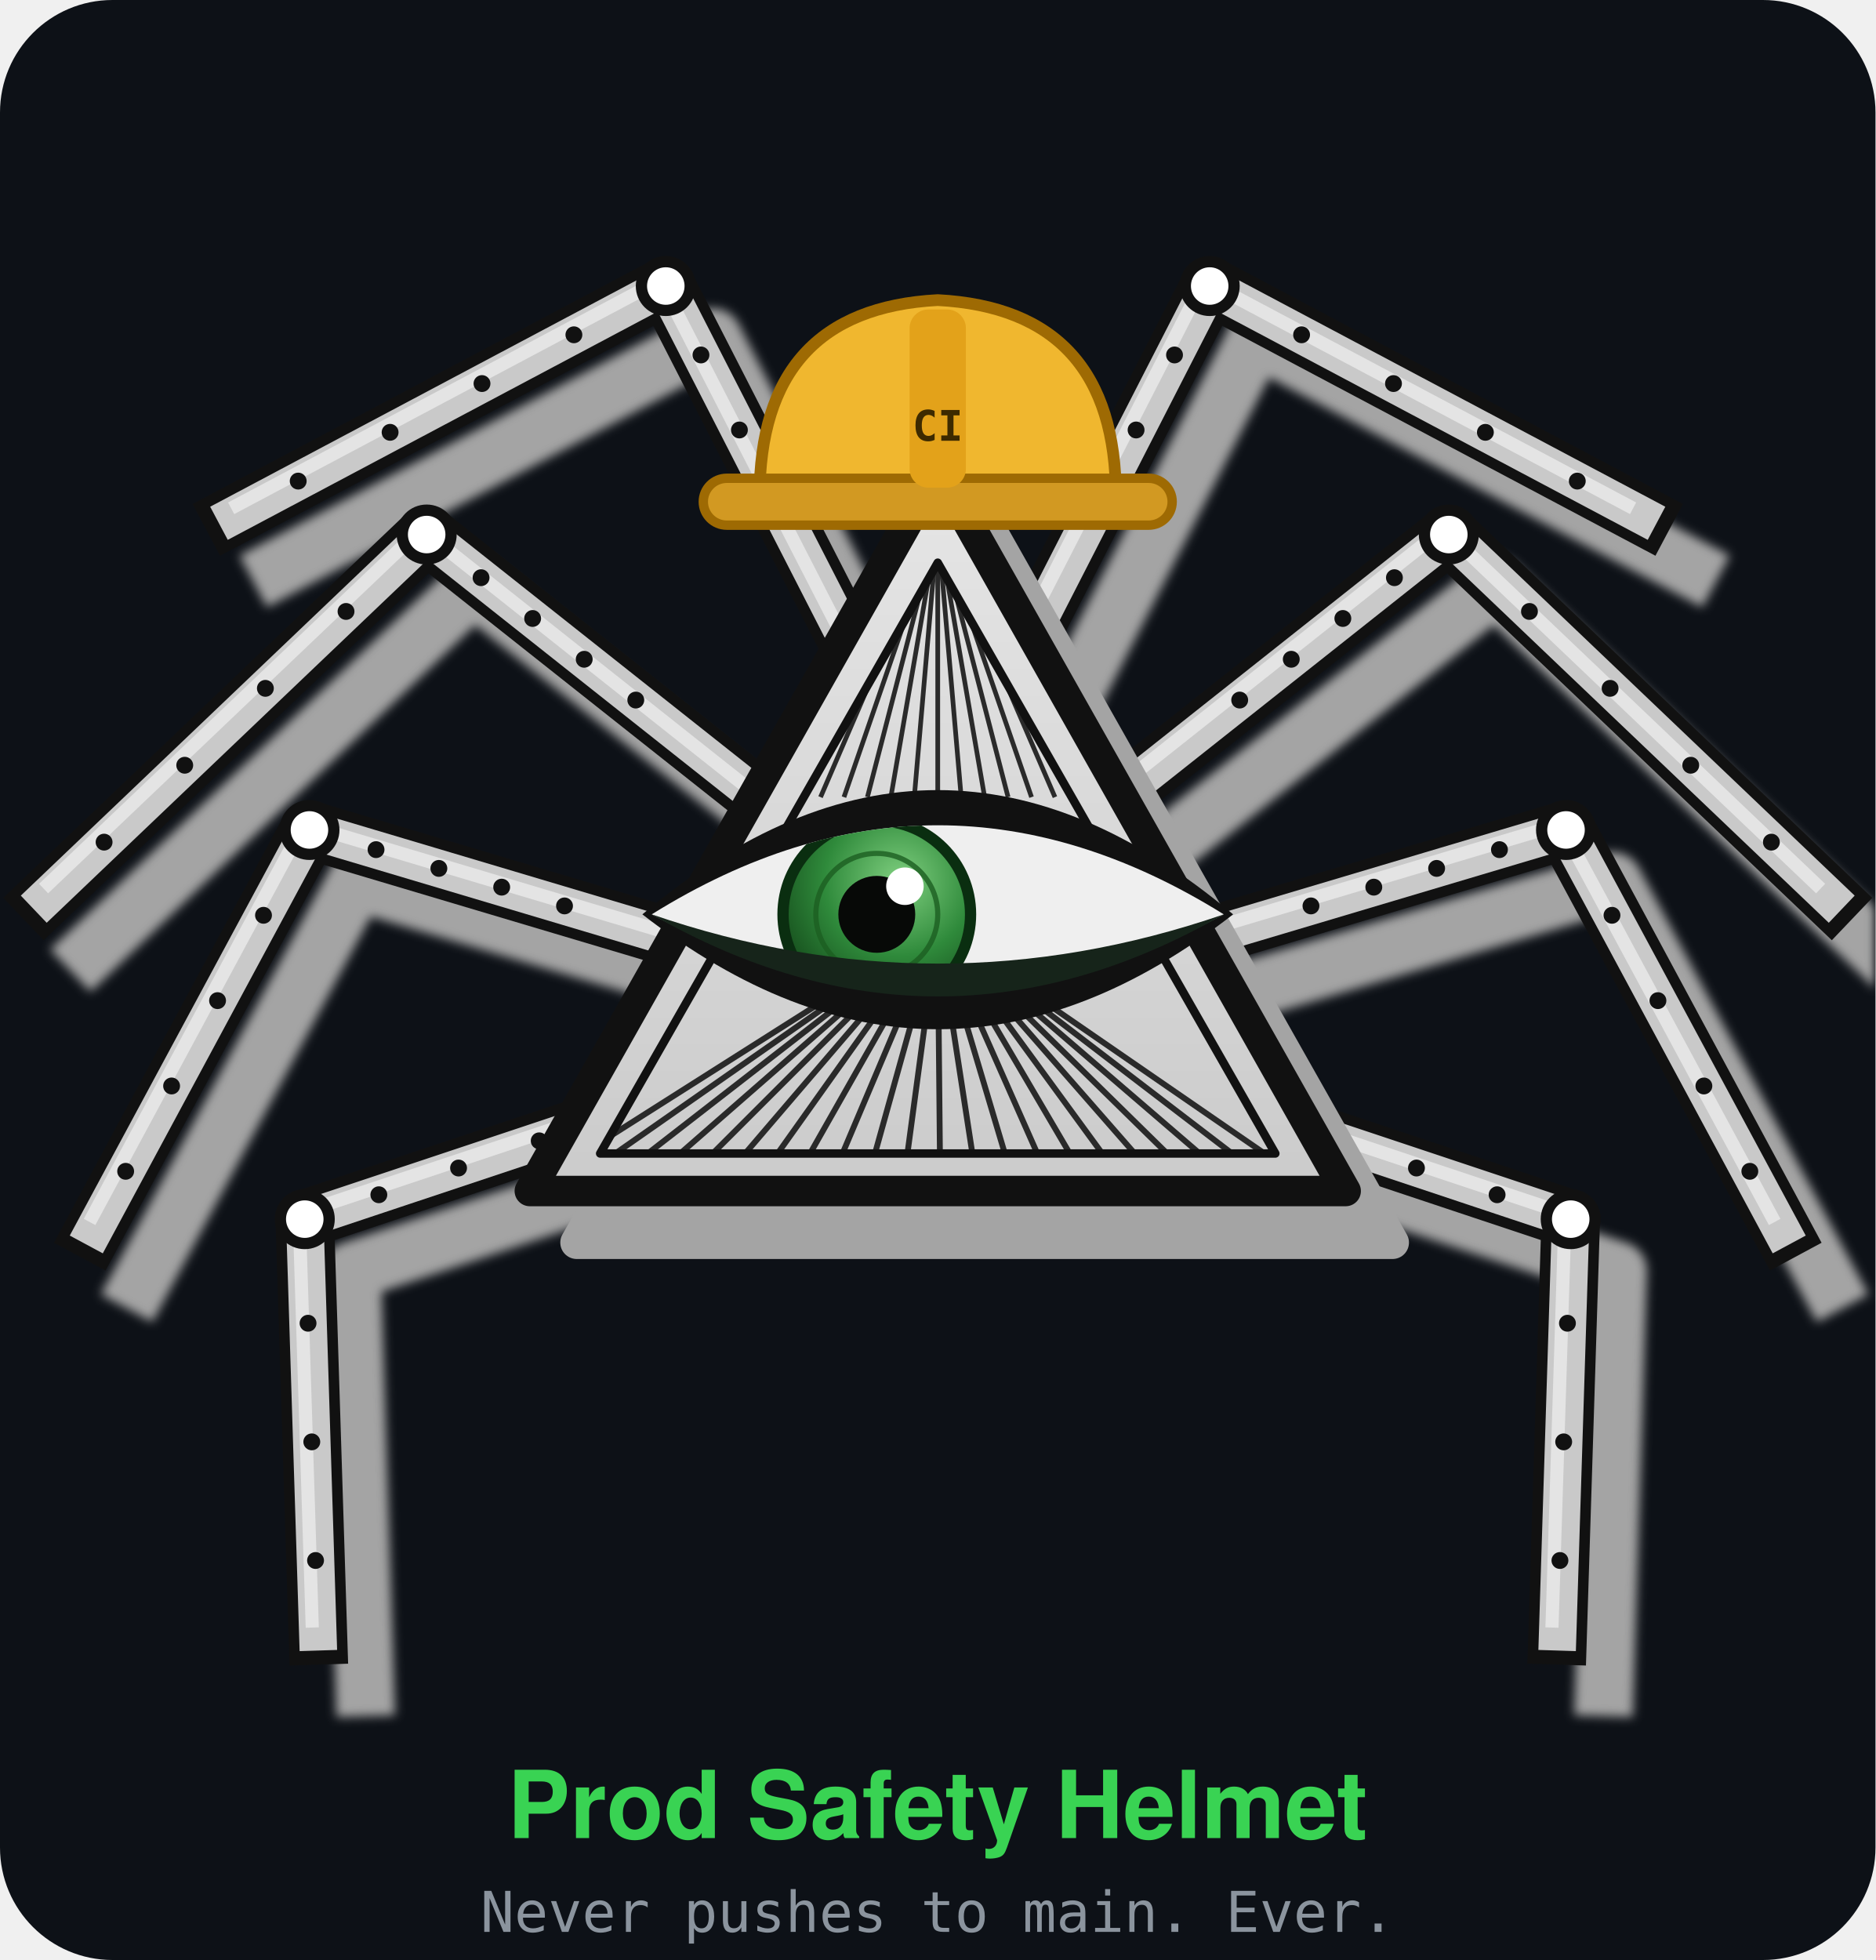
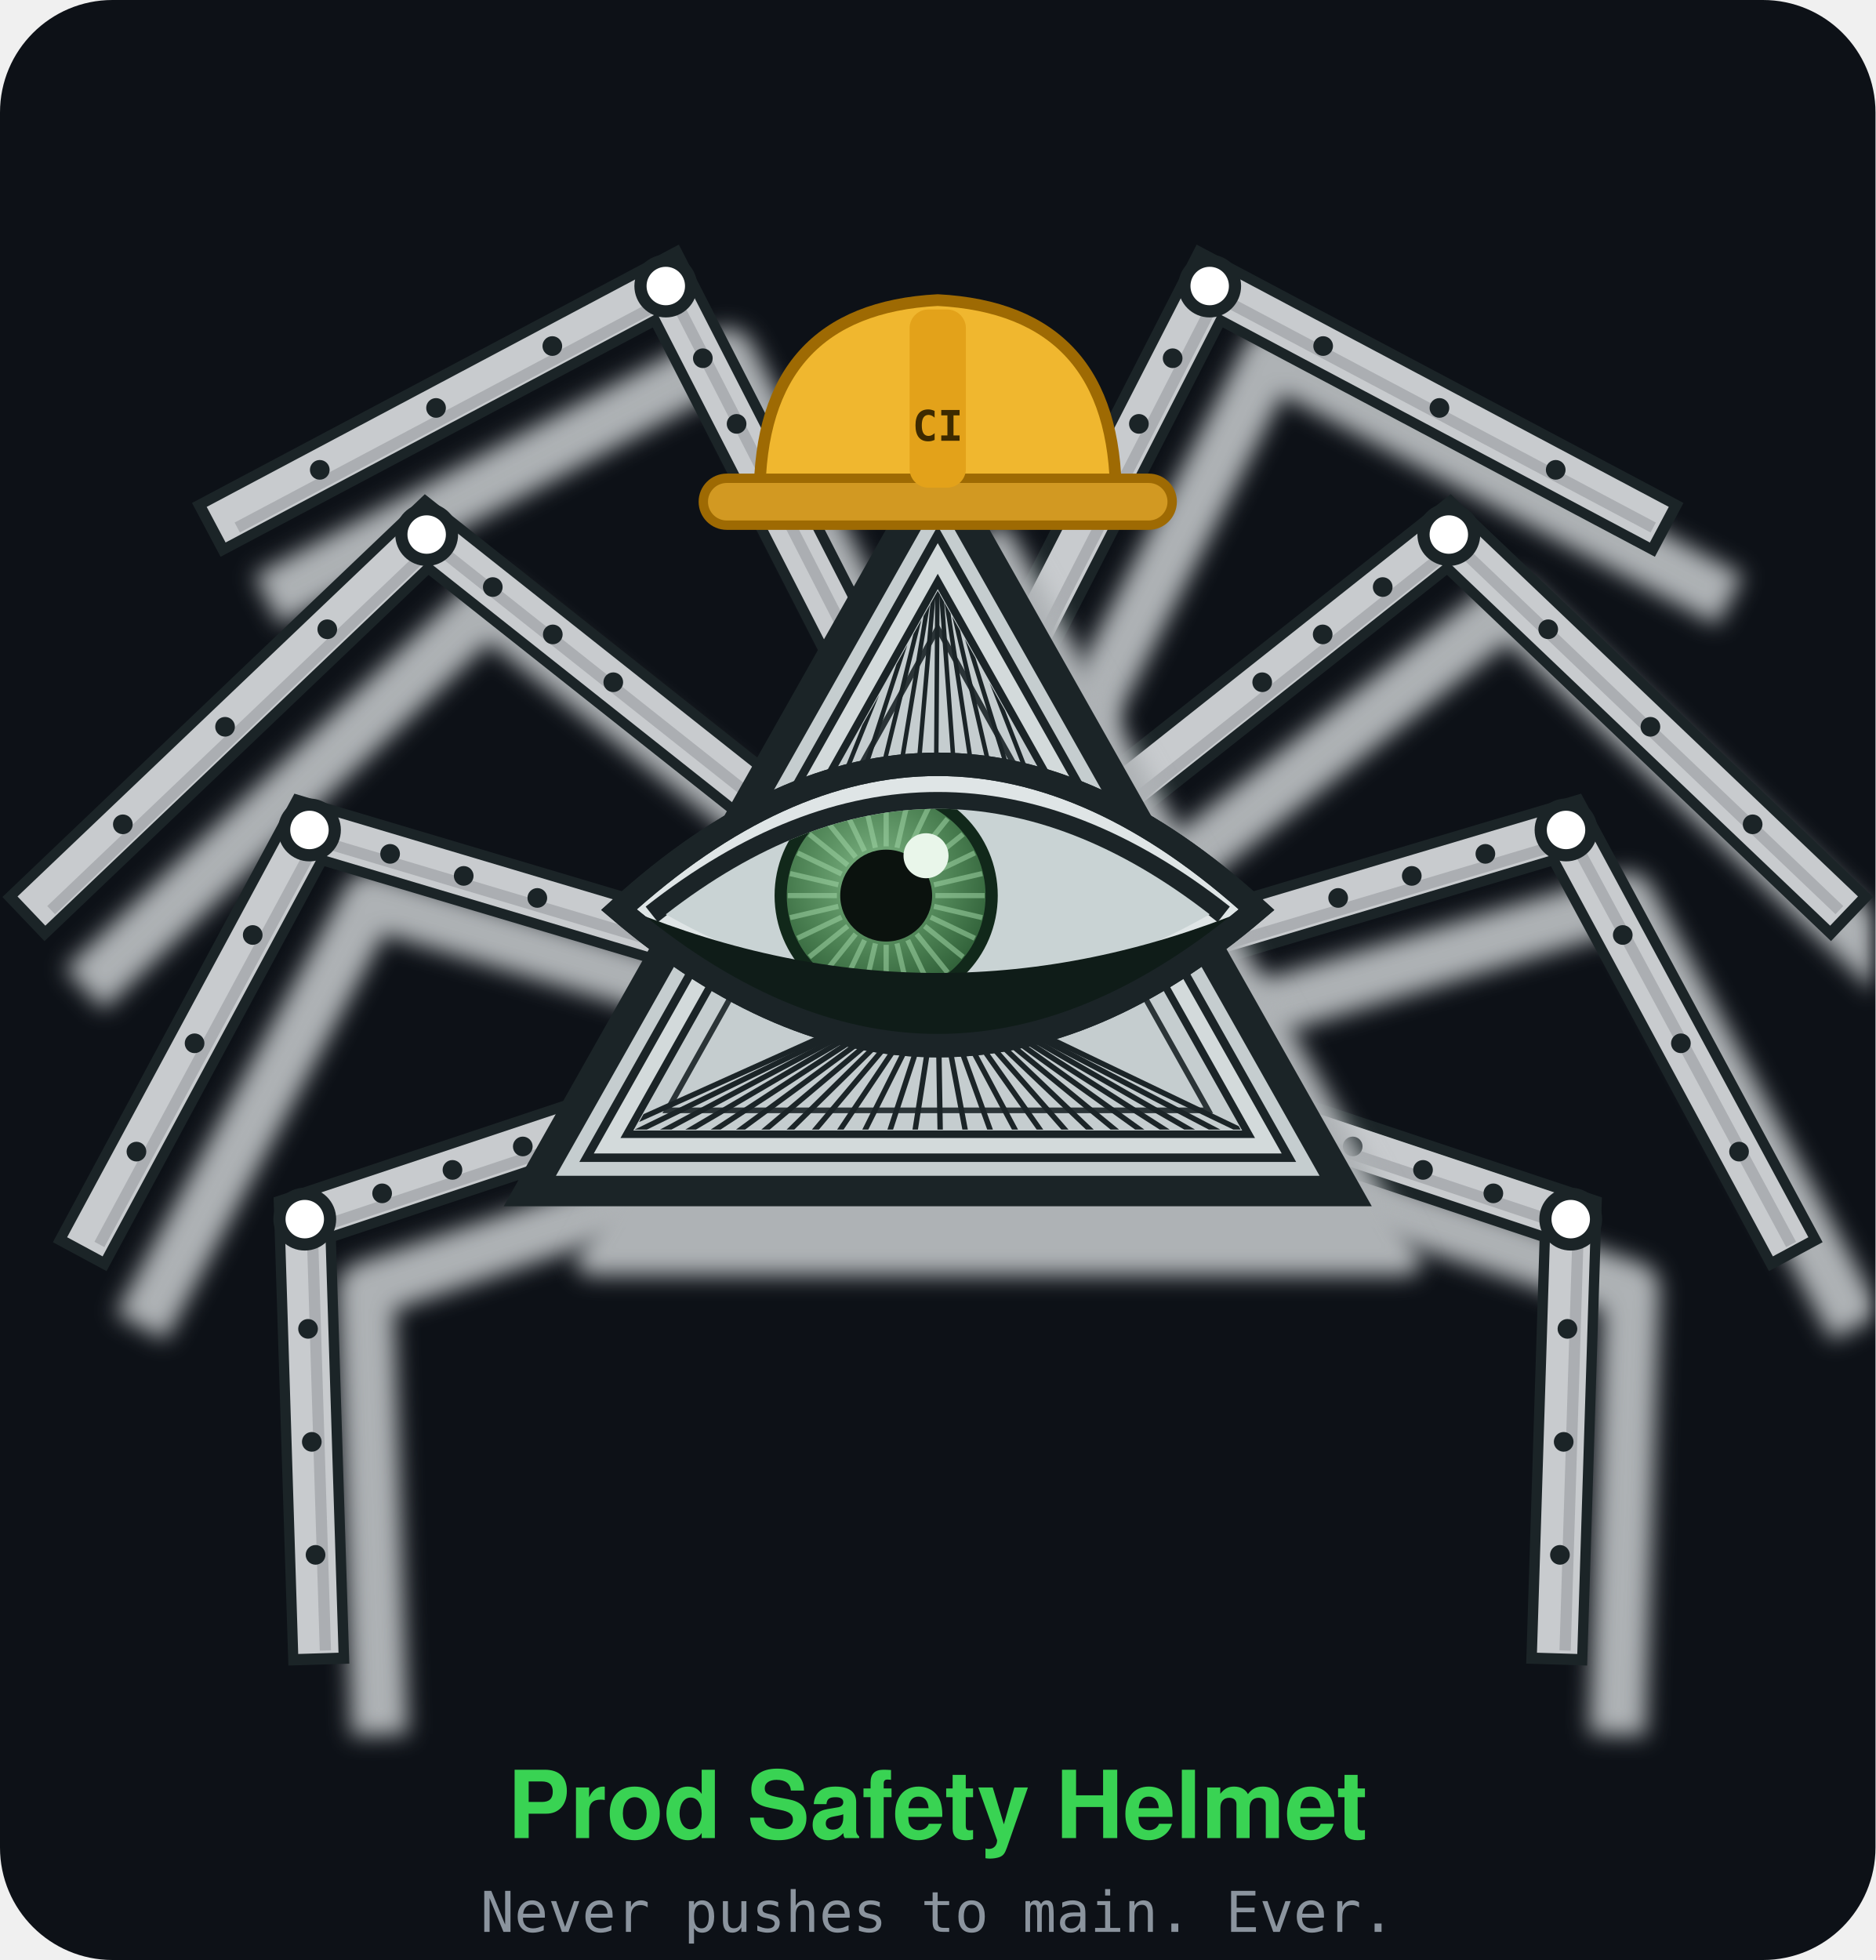
<svg xmlns="http://www.w3.org/2000/svg" viewBox="0 -50 400 418" width="400" height="418" role="img" aria-label="PRovidence wearing Prod Safety Helmet">
  <defs>
-     <linearGradient id="hardhat-shell" x1="0" y1="0" x2="0" y2="1">
-       <stop offset="0" stop-color="#e6e6e6" />
-       <stop offset="1" stop-color="#cbcbcb" />
-     </linearGradient>
-     <filter id="hardhat-soft" x="-10%" y="-10%" width="120%" height="120%">
-       <feGaussianBlur stdDeviation="1.1" />
+     <filter id="hardhat-soft" x="-10%" y="-10%" width="125%" height="125%">
+       <feGaussianBlur stdDeviation="2.4" />
    </filter>
-     <radialGradient id="hardhat-iris" cx=".62" cy=".32" r=".8">
-       <stop offset="0" stop-color="#7fcf7f" />
-       <stop offset=".5" stop-color="#2f8a3b" />
-       <stop offset="1" stop-color="#0f3d14" />
+     <radialGradient id="hardhat-iris" cx=".45" cy=".4" r=".7">
+       <stop offset="0" stop-color="#7fb685" />
+       <stop offset=".55" stop-color="#4b8052" />
+       <stop offset="1" stop-color="#22502b" />
    </radialGradient>
  </defs>
  <style>@keyframes hardhat-leg{from{transform:rotate(-3deg)}to{transform:rotate(3deg)}}@keyframes hardhat-bob{from{transform:translateY(0)}to{transform:translateY(-6px)}}.hardhat-all{animation:hardhat-bob 1.6s ease-in-out infinite alternate}</style>
  <rect x="0" y="-50" width="400" height="418" rx="24" fill="#0d1117" />
  <g class="hardhat-all">
-     <g transform="translate(10 11)" filter="url(#hardhat-soft)">
-       <polyline style="transform-origin:215.0px 95px;animation:hardhat-leg 1s ease-in-out 0.00s infinite alternate" points="215.0,95.0 258.0,11.0 356.0,63.0" fill="none" stroke="#a4a4a4" stroke-width="12.5" stroke-linejoin="round" />
-       <polyline style="transform-origin:232.0px 125px;animation:hardhat-leg 1s ease-in-out 0.17s infinite alternate" points="232.0,125.0 309.0,64.0 395.0,146.0" fill="none" stroke="#a4a4a4" stroke-width="12.5" stroke-linejoin="round" />
-       <polyline style="transform-origin:240.0px 155px;animation:hardhat-leg 1s ease-in-out 0.34s infinite alternate" points="240.0,155.0 334.0,127.0 383.0,218.0" fill="none" stroke="#a4a4a4" stroke-width="12.5" stroke-linejoin="round" />
-       <polyline style="transform-origin:245.0px 180px;animation:hardhat-leg 1s ease-in-out 0.51s infinite alternate" points="245.0,180.0 335.0,210.0 332.0,305.0" fill="none" stroke="#a4a4a4" stroke-width="12.5" stroke-linejoin="round" />
-       <polyline style="transform-origin:185.0px 95px;animation:hardhat-leg 1s ease-in-out 0.09s infinite alternate" points="185.0,95.0 142.0,11.0 44.0,63.0" fill="none" stroke="#a4a4a4" stroke-width="12.5" stroke-linejoin="round" />
-       <polyline style="transform-origin:168.0px 125px;animation:hardhat-leg 1s ease-in-out 0.26s infinite alternate" points="168.0,125.0 91.0,64.0 5.0,146.0" fill="none" stroke="#a4a4a4" stroke-width="12.5" stroke-linejoin="round" />
-       <polyline style="transform-origin:160.0px 155px;animation:hardhat-leg 1s ease-in-out 0.43s infinite alternate" points="160.0,155.0 66.0,127.0 17.0,218.0" fill="none" stroke="#a4a4a4" stroke-width="12.5" stroke-linejoin="round" />
-       <polyline style="transform-origin:155.0px 180px;animation:hardhat-leg 1s ease-in-out 0.60s infinite alternate" points="155.0,180.0 65.0,210.0 68.0,305.0" fill="none" stroke="#a4a4a4" stroke-width="12.5" stroke-linejoin="round" />
+     <g transform="translate(13 15)" filter="url(#hardhat-soft)">
+       <polyline style="transform-origin:215.0px 95px;animation:hardhat-leg 1s ease-in-out 0.00s infinite alternate" points="215.0,95.0 258.0,11.0 356.0,63.0" fill="none" stroke="#aeb2b5" stroke-width="12" stroke-linejoin="round" />
+       <polyline style="transform-origin:232.0px 125px;animation:hardhat-leg 1s ease-in-out 0.17s infinite alternate" points="232.0,125.0 309.0,64.0 395.0,146.0" fill="none" stroke="#aeb2b5" stroke-width="12" stroke-linejoin="round" />
+       <polyline style="transform-origin:240.0px 155px;animation:hardhat-leg 1s ease-in-out 0.34s infinite alternate" points="240.0,155.0 334.0,127.0 383.0,218.0" fill="none" stroke="#aeb2b5" stroke-width="12" stroke-linejoin="round" />
+       <polyline style="transform-origin:245.0px 180px;animation:hardhat-leg 1s ease-in-out 0.51s infinite alternate" points="245.0,180.0 335.0,210.0 332.0,305.0" fill="none" stroke="#aeb2b5" stroke-width="12" stroke-linejoin="round" />
+       <polyline style="transform-origin:185.0px 95px;animation:hardhat-leg 1s ease-in-out 0.09s infinite alternate" points="185.0,95.0 142.0,11.0 44.0,63.0" fill="none" stroke="#aeb2b5" stroke-width="12" stroke-linejoin="round" />
+       <polyline style="transform-origin:168.0px 125px;animation:hardhat-leg 1s ease-in-out 0.26s infinite alternate" points="168.0,125.0 91.0,64.0 5.0,146.0" fill="none" stroke="#aeb2b5" stroke-width="12" stroke-linejoin="round" />
+       <polyline style="transform-origin:160.0px 155px;animation:hardhat-leg 1s ease-in-out 0.43s infinite alternate" points="160.0,155.0 66.0,127.0 17.0,218.0" fill="none" stroke="#aeb2b5" stroke-width="12" stroke-linejoin="round" />
+       <polyline style="transform-origin:155.0px 180px;animation:hardhat-leg 1s ease-in-out 0.60s infinite alternate" points="155.0,180.0 65.0,210.0 68.0,305.0" fill="none" stroke="#aeb2b5" stroke-width="12" stroke-linejoin="round" />
    </g>
    <g class="leg" style="transform-origin:215.0px 95px;animation:hardhat-leg 1s ease-in-out 0.00s infinite alternate">
-       <polyline points="215.0,95.0 258.0,11.0 356.0,63.0" fill="none" stroke="#111111" stroke-width="12.5" stroke-linejoin="round" />
-       <polyline points="215.0,95.0 258.0,11.0 353.3,61.6" fill="none" stroke="#c9c9c9" stroke-width="8" stroke-linejoin="round" />
-       <polyline points="216.7,91.6 258.0,11.0 349.5,59.6" fill="none" stroke="#e4e4e4" stroke-width="2.8" stroke-linejoin="round" transform="translate(-1.2,-1.2)" />
-       <circle cx="234.1" cy="57.6" r="1.8" fill="#111111" />
-       <circle cx="242.3" cy="41.7" r="1.8" fill="#111111" />
-       <circle cx="250.5" cy="25.7" r="1.8" fill="#111111" />
-       <circle cx="277.6" cy="21.4" r="1.8" fill="#111111" />
-       <circle cx="297.2" cy="31.8" r="1.8" fill="#111111" />
-       <circle cx="316.8" cy="42.2" r="1.8" fill="#111111" />
-       <circle cx="336.4" cy="52.6" r="1.8" fill="#111111" />
-       <circle cx="258" cy="11" r="5.2" fill="#ffffff" stroke="#111111" stroke-width="2.4" />
+       <polyline points="215.0,95.0 258.0,11.0 356.0,63.0" fill="none" stroke="#1b2427" stroke-width="13" stroke-linejoin="miter" stroke-miterlimit="3" />
+       <polyline points="215.0,95.0 258.0,11.0 353.9,61.9" fill="none" stroke="#c8cbce" stroke-width="8.6" stroke-linejoin="miter" stroke-miterlimit="3" />
+       <polyline points="216.3,92.5 258.0,11.0 351.0,60.3" fill="none" stroke="#a6a9ad" stroke-width="2.4" stroke-linejoin="round" transform="translate(1.6 2.2)" opacity=".85" />
+       <circle cx="235.8" cy="54.4" r="2.1" fill="#1b2427" />
+       <circle cx="242.9" cy="40.4" r="2.1" fill="#1b2427" />
+       <circle cx="250.1" cy="26.4" r="2.1" fill="#1b2427" />
+       <circle cx="282.2" cy="23.8" r="2.1" fill="#1b2427" />
+       <circle cx="307.0" cy="37.0" r="2.1" fill="#1b2427" />
+       <circle cx="331.8" cy="50.2" r="2.1" fill="#1b2427" />
+       <circle cx="258" cy="11" r="5.4" fill="#ffffff" stroke="#1b2427" stroke-width="2.6" />
    </g>
    <g class="leg" style="transform-origin:232.0px 125px;animation:hardhat-leg 1s ease-in-out 0.17s infinite alternate">
-       <polyline points="232.0,125.0 309.0,64.0 395.0,146.0" fill="none" stroke="#111111" stroke-width="12.5" stroke-linejoin="round" />
-       <polyline points="232.0,125.0 309.0,64.0 392.8,143.9" fill="none" stroke="#c9c9c9" stroke-width="8" stroke-linejoin="round" />
-       <polyline points="235.1,122.6 309.0,64.0 389.5,140.7" fill="none" stroke="#e4e4e4" stroke-width="2.8" stroke-linejoin="round" transform="translate(-1.2,-1.2)" />
-       <circle cx="264.4" cy="99.3" r="1.8" fill="#111111" />
-       <circle cx="275.4" cy="90.6" r="1.8" fill="#111111" />
-       <circle cx="286.4" cy="81.9" r="1.8" fill="#111111" />
-       <circle cx="297.4" cy="73.2" r="1.8" fill="#111111" />
-       <circle cx="326.2" cy="80.4" r="1.8" fill="#111111" />
-       <circle cx="343.4" cy="96.8" r="1.8" fill="#111111" />
-       <circle cx="360.6" cy="113.2" r="1.8" fill="#111111" />
-       <circle cx="377.8" cy="129.6" r="1.8" fill="#111111" />
-       <circle cx="309" cy="64" r="5.2" fill="#ffffff" stroke="#111111" stroke-width="2.4" />
+       <polyline points="232.0,125.0 309.0,64.0 395.0,146.0" fill="none" stroke="#1b2427" stroke-width="13" stroke-linejoin="miter" stroke-miterlimit="3" />
+       <polyline points="232.0,125.0 309.0,64.0 393.3,144.3" fill="none" stroke="#c8cbce" stroke-width="8.6" stroke-linejoin="miter" stroke-miterlimit="3" />
+       <polyline points="234.3,123.2 309.0,64.0 390.7,141.9" fill="none" stroke="#a6a9ad" stroke-width="2.4" stroke-linejoin="round" transform="translate(1.6 2.2)" opacity=".85" />
+       <circle cx="269.2" cy="95.5" r="2.1" fill="#1b2427" />
+       <circle cx="282.1" cy="85.3" r="2.1" fill="#1b2427" />
+       <circle cx="294.9" cy="75.2" r="2.1" fill="#1b2427" />
+       <circle cx="330.2" cy="84.2" r="2.1" fill="#1b2427" />
+       <circle cx="352.0" cy="105.0" r="2.1" fill="#1b2427" />
+       <circle cx="373.8" cy="125.8" r="2.1" fill="#1b2427" />
+       <circle cx="309" cy="64" r="5.4" fill="#ffffff" stroke="#1b2427" stroke-width="2.6" />
    </g>
    <g class="leg" style="transform-origin:240.0px 155px;animation:hardhat-leg 1s ease-in-out 0.34s infinite alternate">
-       <polyline points="240.0,155.0 334.0,127.0 383.0,218.0" fill="none" stroke="#111111" stroke-width="12.5" stroke-linejoin="round" />
-       <polyline points="240.0,155.0 334.0,127.0 381.6,215.4" fill="none" stroke="#c9c9c9" stroke-width="8" stroke-linejoin="round" />
-       <polyline points="243.8,153.9 334.0,127.0 379.7,211.8" fill="none" stroke="#e4e4e4" stroke-width="2.8" stroke-linejoin="round" transform="translate(-1.2,-1.2)" />
-       <circle cx="279.6" cy="143.2" r="1.8" fill="#111111" />
-       <circle cx="293.0" cy="139.2" r="1.8" fill="#111111" />
-       <circle cx="306.4" cy="135.2" r="1.8" fill="#111111" />
-       <circle cx="319.8" cy="131.2" r="1.8" fill="#111111" />
-       <circle cx="343.8" cy="145.2" r="1.8" fill="#111111" />
-       <circle cx="353.6" cy="163.4" r="1.8" fill="#111111" />
-       <circle cx="363.4" cy="181.6" r="1.8" fill="#111111" />
-       <circle cx="373.2" cy="199.8" r="1.8" fill="#111111" />
-       <circle cx="334" cy="127" r="5.2" fill="#ffffff" stroke="#111111" stroke-width="2.4" />
+       <polyline points="240.0,155.0 334.0,127.0 383.0,218.0" fill="none" stroke="#1b2427" stroke-width="13" stroke-linejoin="miter" stroke-miterlimit="3" />
+       <polyline points="240.0,155.0 334.0,127.0 381.9,215.9" fill="none" stroke="#c8cbce" stroke-width="8.6" stroke-linejoin="miter" stroke-miterlimit="3" />
+       <polyline points="242.8,154.2 334.0,127.0 380.4,213.2" fill="none" stroke="#a6a9ad" stroke-width="2.4" stroke-linejoin="round" transform="translate(1.6 2.2)" opacity=".85" />
+       <circle cx="285.4" cy="141.5" r="2.1" fill="#1b2427" />
+       <circle cx="301.1" cy="136.8" r="2.1" fill="#1b2427" />
+       <circle cx="316.8" cy="132.1" r="2.1" fill="#1b2427" />
+       <circle cx="346.1" cy="149.4" r="2.1" fill="#1b2427" />
+       <circle cx="358.5" cy="172.5" r="2.1" fill="#1b2427" />
+       <circle cx="370.9" cy="195.6" r="2.1" fill="#1b2427" />
+       <circle cx="334" cy="127" r="5.4" fill="#ffffff" stroke="#1b2427" stroke-width="2.6" />
    </g>
    <g class="leg" style="transform-origin:245.0px 180px;animation:hardhat-leg 1s ease-in-out 0.51s infinite alternate">
-       <polyline points="245.0,180.0 335.0,210.0 332.0,305.0" fill="none" stroke="#111111" stroke-width="12.5" stroke-linejoin="round" />
-       <polyline points="245.0,180.0 335.0,210.0 332.1,302.0" fill="none" stroke="#c9c9c9" stroke-width="8" stroke-linejoin="round" />
-       <polyline points="248.6,181.2 335.0,210.0 332.2,298.3" fill="none" stroke="#e4e4e4" stroke-width="2.8" stroke-linejoin="round" transform="translate(-1.2,-1.2)" />
-       <circle cx="285.1" cy="193.3" r="1.8" fill="#111111" />
-       <circle cx="302.1" cy="199.1" r="1.8" fill="#111111" />
-       <circle cx="319.3" cy="204.8" r="1.8" fill="#111111" />
-       <circle cx="334.3" cy="232.2" r="1.8" fill="#111111" />
-       <circle cx="333.5" cy="257.5" r="1.8" fill="#111111" />
-       <circle cx="332.7" cy="282.8" r="1.8" fill="#111111" />
-       <circle cx="335" cy="210" r="5.2" fill="#ffffff" stroke="#111111" stroke-width="2.4" />
+       <polyline points="245.0,180.0 335.0,210.0 332.0,305.0" fill="none" stroke="#1b2427" stroke-width="13" stroke-linejoin="miter" stroke-miterlimit="3" />
+       <polyline points="245.0,180.0 335.0,210.0 332.1,302.6" fill="none" stroke="#c8cbce" stroke-width="8.6" stroke-linejoin="miter" stroke-miterlimit="3" />
+       <polyline points="247.7,180.9 335.0,210.0 332.2,299.8" fill="none" stroke="#a6a9ad" stroke-width="2.4" stroke-linejoin="round" transform="translate(1.6 2.2)" opacity=".85" />
+       <circle cx="288.5" cy="194.5" r="2.1" fill="#1b2427" />
+       <circle cx="303.5" cy="199.5" r="2.1" fill="#1b2427" />
+       <circle cx="318.5" cy="204.5" r="2.1" fill="#1b2427" />
+       <circle cx="334.3" cy="233.4" r="2.1" fill="#1b2427" />
+       <circle cx="333.5" cy="257.5" r="2.1" fill="#1b2427" />
+       <circle cx="332.7" cy="281.6" r="2.1" fill="#1b2427" />
+       <circle cx="335" cy="210" r="5.4" fill="#ffffff" stroke="#1b2427" stroke-width="2.6" />
    </g>
    <g class="leg" style="transform-origin:185.0px 95px;animation:hardhat-leg 1s ease-in-out 0.09s infinite alternate">
-       <polyline points="185.0,95.0 142.0,11.0 44.0,63.0" fill="none" stroke="#111111" stroke-width="12.5" stroke-linejoin="round" />
-       <polyline points="185.0,95.0 142.0,11.0 46.7,61.6" fill="none" stroke="#c9c9c9" stroke-width="8" stroke-linejoin="round" />
-       <polyline points="183.3,91.6 142.0,11.0 50.5,59.6" fill="none" stroke="#e4e4e4" stroke-width="2.8" stroke-linejoin="round" transform="translate(-1.2,-1.2)" />
-       <circle cx="165.9" cy="57.6" r="1.8" fill="#111111" />
-       <circle cx="157.7" cy="41.7" r="1.8" fill="#111111" />
-       <circle cx="149.5" cy="25.7" r="1.8" fill="#111111" />
-       <circle cx="122.4" cy="21.4" r="1.8" fill="#111111" />
-       <circle cx="102.8" cy="31.8" r="1.8" fill="#111111" />
-       <circle cx="83.2" cy="42.2" r="1.8" fill="#111111" />
-       <circle cx="63.6" cy="52.6" r="1.8" fill="#111111" />
-       <circle cx="142" cy="11" r="5.2" fill="#ffffff" stroke="#111111" stroke-width="2.4" />
+       <polyline points="185.0,95.0 142.0,11.0 44.0,63.0" fill="none" stroke="#1b2427" stroke-width="13" stroke-linejoin="miter" stroke-miterlimit="3" />
+       <polyline points="185.0,95.0 142.0,11.0 46.1,61.9" fill="none" stroke="#c8cbce" stroke-width="8.6" stroke-linejoin="miter" stroke-miterlimit="3" />
+       <polyline points="183.7,92.5 142.0,11.0 49.0,60.3" fill="none" stroke="#a6a9ad" stroke-width="2.4" stroke-linejoin="round" transform="translate(1.6 2.2)" opacity=".85" />
+       <circle cx="164.2" cy="54.4" r="2.1" fill="#1b2427" />
+       <circle cx="157.1" cy="40.4" r="2.1" fill="#1b2427" />
+       <circle cx="149.9" cy="26.4" r="2.1" fill="#1b2427" />
+       <circle cx="117.8" cy="23.8" r="2.1" fill="#1b2427" />
+       <circle cx="93.0" cy="37.0" r="2.1" fill="#1b2427" />
+       <circle cx="68.2" cy="50.2" r="2.1" fill="#1b2427" />
+       <circle cx="142" cy="11" r="5.4" fill="#ffffff" stroke="#1b2427" stroke-width="2.6" />
    </g>
    <g class="leg" style="transform-origin:168.0px 125px;animation:hardhat-leg 1s ease-in-out 0.26s infinite alternate">
-       <polyline points="168.0,125.0 91.0,64.0 5.0,146.0" fill="none" stroke="#111111" stroke-width="12.5" stroke-linejoin="round" />
-       <polyline points="168.0,125.0 91.0,64.0 7.2,143.9" fill="none" stroke="#c9c9c9" stroke-width="8" stroke-linejoin="round" />
-       <polyline points="164.9,122.6 91.0,64.0 10.5,140.7" fill="none" stroke="#e4e4e4" stroke-width="2.8" stroke-linejoin="round" transform="translate(-1.2,-1.2)" />
-       <circle cx="135.6" cy="99.3" r="1.8" fill="#111111" />
-       <circle cx="124.6" cy="90.6" r="1.8" fill="#111111" />
-       <circle cx="113.6" cy="81.9" r="1.8" fill="#111111" />
-       <circle cx="102.6" cy="73.2" r="1.8" fill="#111111" />
-       <circle cx="73.8" cy="80.4" r="1.8" fill="#111111" />
-       <circle cx="56.6" cy="96.8" r="1.8" fill="#111111" />
-       <circle cx="39.4" cy="113.2" r="1.8" fill="#111111" />
-       <circle cx="22.2" cy="129.6" r="1.8" fill="#111111" />
-       <circle cx="91" cy="64" r="5.2" fill="#ffffff" stroke="#111111" stroke-width="2.4" />
+       <polyline points="168.0,125.0 91.0,64.0 5.0,146.0" fill="none" stroke="#1b2427" stroke-width="13" stroke-linejoin="miter" stroke-miterlimit="3" />
+       <polyline points="168.0,125.0 91.0,64.0 6.7,144.3" fill="none" stroke="#c8cbce" stroke-width="8.6" stroke-linejoin="miter" stroke-miterlimit="3" />
+       <polyline points="165.7,123.2 91.0,64.0 9.3,141.9" fill="none" stroke="#a6a9ad" stroke-width="2.4" stroke-linejoin="round" transform="translate(1.6 2.2)" opacity=".85" />
+       <circle cx="130.8" cy="95.5" r="2.1" fill="#1b2427" />
+       <circle cx="117.9" cy="85.3" r="2.1" fill="#1b2427" />
+       <circle cx="105.1" cy="75.2" r="2.1" fill="#1b2427" />
+       <circle cx="69.8" cy="84.2" r="2.1" fill="#1b2427" />
+       <circle cx="48.0" cy="105.0" r="2.1" fill="#1b2427" />
+       <circle cx="26.2" cy="125.8" r="2.1" fill="#1b2427" />
+       <circle cx="91" cy="64" r="5.4" fill="#ffffff" stroke="#1b2427" stroke-width="2.6" />
    </g>
    <g class="leg" style="transform-origin:160.0px 155px;animation:hardhat-leg 1s ease-in-out 0.43s infinite alternate">
-       <polyline points="160.0,155.0 66.0,127.0 17.0,218.0" fill="none" stroke="#111111" stroke-width="12.5" stroke-linejoin="round" />
-       <polyline points="160.0,155.0 66.0,127.0 18.4,215.4" fill="none" stroke="#c9c9c9" stroke-width="8" stroke-linejoin="round" />
-       <polyline points="156.2,153.9 66.0,127.0 20.3,211.8" fill="none" stroke="#e4e4e4" stroke-width="2.8" stroke-linejoin="round" transform="translate(-1.2,-1.2)" />
-       <circle cx="120.4" cy="143.2" r="1.8" fill="#111111" />
-       <circle cx="107.0" cy="139.2" r="1.8" fill="#111111" />
-       <circle cx="93.6" cy="135.2" r="1.8" fill="#111111" />
-       <circle cx="80.2" cy="131.2" r="1.8" fill="#111111" />
-       <circle cx="56.2" cy="145.2" r="1.8" fill="#111111" />
-       <circle cx="46.4" cy="163.4" r="1.8" fill="#111111" />
-       <circle cx="36.6" cy="181.6" r="1.8" fill="#111111" />
-       <circle cx="26.8" cy="199.8" r="1.8" fill="#111111" />
-       <circle cx="66" cy="127" r="5.2" fill="#ffffff" stroke="#111111" stroke-width="2.4" />
+       <polyline points="160.0,155.0 66.0,127.0 17.0,218.0" fill="none" stroke="#1b2427" stroke-width="13" stroke-linejoin="miter" stroke-miterlimit="3" />
+       <polyline points="160.0,155.0 66.0,127.0 18.1,215.9" fill="none" stroke="#c8cbce" stroke-width="8.6" stroke-linejoin="miter" stroke-miterlimit="3" />
+       <polyline points="157.2,154.2 66.0,127.0 19.6,213.2" fill="none" stroke="#a6a9ad" stroke-width="2.4" stroke-linejoin="round" transform="translate(1.6 2.2)" opacity=".85" />
+       <circle cx="114.6" cy="141.5" r="2.1" fill="#1b2427" />
+       <circle cx="98.9" cy="136.8" r="2.1" fill="#1b2427" />
+       <circle cx="83.2" cy="132.1" r="2.1" fill="#1b2427" />
+       <circle cx="53.9" cy="149.4" r="2.1" fill="#1b2427" />
+       <circle cx="41.5" cy="172.5" r="2.1" fill="#1b2427" />
+       <circle cx="29.1" cy="195.6" r="2.1" fill="#1b2427" />
+       <circle cx="66" cy="127" r="5.4" fill="#ffffff" stroke="#1b2427" stroke-width="2.6" />
    </g>
    <g class="leg" style="transform-origin:155.0px 180px;animation:hardhat-leg 1s ease-in-out 0.60s infinite alternate">
-       <polyline points="155.0,180.0 65.0,210.0 68.0,305.0" fill="none" stroke="#111111" stroke-width="12.5" stroke-linejoin="round" />
-       <polyline points="155.0,180.0 65.0,210.0 67.9,302.0" fill="none" stroke="#c9c9c9" stroke-width="8" stroke-linejoin="round" />
-       <polyline points="151.4,181.2 65.0,210.0 67.8,298.3" fill="none" stroke="#e4e4e4" stroke-width="2.8" stroke-linejoin="round" transform="translate(-1.2,-1.2)" />
-       <circle cx="115.0" cy="193.3" r="1.8" fill="#111111" />
-       <circle cx="97.8" cy="199.1" r="1.8" fill="#111111" />
-       <circle cx="80.8" cy="204.8" r="1.8" fill="#111111" />
-       <circle cx="65.7" cy="232.2" r="1.8" fill="#111111" />
-       <circle cx="66.5" cy="257.5" r="1.8" fill="#111111" />
-       <circle cx="67.3" cy="282.8" r="1.8" fill="#111111" />
-       <circle cx="65" cy="210" r="5.2" fill="#ffffff" stroke="#111111" stroke-width="2.4" />
+       <polyline points="155.0,180.0 65.0,210.0 68.0,305.0" fill="none" stroke="#1b2427" stroke-width="13" stroke-linejoin="miter" stroke-miterlimit="3" />
+       <polyline points="155.0,180.0 65.0,210.0 67.9,302.6" fill="none" stroke="#c8cbce" stroke-width="8.6" stroke-linejoin="miter" stroke-miterlimit="3" />
+       <polyline points="152.3,180.9 65.0,210.0 67.8,299.8" fill="none" stroke="#a6a9ad" stroke-width="2.4" stroke-linejoin="round" transform="translate(1.6 2.2)" opacity=".85" />
+       <circle cx="111.5" cy="194.5" r="2.1" fill="#1b2427" />
+       <circle cx="96.5" cy="199.5" r="2.1" fill="#1b2427" />
+       <circle cx="81.5" cy="204.5" r="2.1" fill="#1b2427" />
+       <circle cx="65.7" cy="233.4" r="2.1" fill="#1b2427" />
+       <circle cx="66.5" cy="257.5" r="2.1" fill="#1b2427" />
+       <circle cx="67.3" cy="281.6" r="2.1" fill="#1b2427" />
+       <circle cx="65" cy="210" r="5.4" fill="#ffffff" stroke="#1b2427" stroke-width="2.6" />
    </g>
    <g class="body">
-       <polygon points="200.0,50.0 287.0,204.0 113.0,204.0" fill="#a4a4a4" stroke="#a4a4a4" stroke-width="7" stroke-linejoin="round" transform="translate(10 11)" />
-       <polygon points="200.0,50.0 287.0,204.0 113.0,204.0" fill="url(#hardhat-shell)" stroke="#111111" stroke-width="6.5" stroke-linejoin="round" />
+       <polygon points="200.0,50.0 287.0,204.0 113.0,204.0" fill="#aeb2b5" stroke="#aeb2b5" stroke-width="6" stroke-linejoin="round" transform="translate(13 15)" filter="url(#hardhat-soft)" />
+       <polygon points="200.0,50.0 287.0,204.0 113.0,204.0" fill="#c5cdcf" stroke="#1b2427" stroke-width="6.5" stroke-linejoin="miter" />
+       <polygon points="200.0,64.0 274.9,196.9 125.1,196.9" fill="#d3dadb" stroke="#1b2427" stroke-width="1.8" stroke-linejoin="miter" />
+       <polygon points="200.0,74.0 266.3,191.9 133.7,191.9" fill="#c5cdcf" stroke="#1b2427" stroke-width="1.6" stroke-linejoin="miter" />
      <clipPath id="hardhat-in">
-         <polygon points="200,70 128,196 272,196" />
+         <polygon points="200.0,76.0 264.6,190.9 135.4,190.9" />
      </clipPath>
      <clipPath id="hardhat-sclera">
-         <path d="M139 137 Q200 99 261 137 Q200 170 139 137 Z" />
+         <path d="M142 145 Q200 100 258 145 Q200 178 142 145 Z" />
      </clipPath>
      <g clip-path="url(#hardhat-in)">
-         <line x1="200" y1="148" x2="118.0" y2="200" stroke="#2a2a2a" stroke-width="1.25" />
-         <line x1="200" y1="148" x2="125.5" y2="200" stroke="#2a2a2a" stroke-width="1.25" />
-         <line x1="200" y1="148" x2="133.0" y2="200" stroke="#2a2a2a" stroke-width="1.25" />
-         <line x1="200" y1="148" x2="140.5" y2="200" stroke="#2a2a2a" stroke-width="1.25" />
-         <line x1="200" y1="148" x2="148.0" y2="200" stroke="#2a2a2a" stroke-width="1.25" />
-         <line x1="200" y1="148" x2="155.5" y2="200" stroke="#2a2a2a" stroke-width="1.25" />
-         <line x1="200" y1="148" x2="163.0" y2="200" stroke="#2a2a2a" stroke-width="1.25" />
-         <line x1="200" y1="148" x2="170.5" y2="200" stroke="#2a2a2a" stroke-width="1.25" />
-         <line x1="200" y1="148" x2="178.0" y2="200" stroke="#2a2a2a" stroke-width="1.25" />
-         <line x1="200" y1="148" x2="185.5" y2="200" stroke="#2a2a2a" stroke-width="1.25" />
-         <line x1="200" y1="148" x2="193.0" y2="200" stroke="#2a2a2a" stroke-width="1.25" />
-         <line x1="200" y1="148" x2="200.5" y2="200" stroke="#2a2a2a" stroke-width="1.25" />
-         <line x1="200" y1="148" x2="208.0" y2="200" stroke="#2a2a2a" stroke-width="1.25" />
-         <line x1="200" y1="148" x2="215.5" y2="200" stroke="#2a2a2a" stroke-width="1.25" />
-         <line x1="200" y1="148" x2="223.0" y2="200" stroke="#2a2a2a" stroke-width="1.25" />
-         <line x1="200" y1="148" x2="230.5" y2="200" stroke="#2a2a2a" stroke-width="1.25" />
-         <line x1="200" y1="148" x2="238.0" y2="200" stroke="#2a2a2a" stroke-width="1.25" />
-         <line x1="200" y1="148" x2="245.5" y2="200" stroke="#2a2a2a" stroke-width="1.25" />
-         <line x1="200" y1="148" x2="253.0" y2="200" stroke="#2a2a2a" stroke-width="1.25" />
-         <line x1="200" y1="148" x2="260.5" y2="200" stroke="#2a2a2a" stroke-width="1.25" />
-         <line x1="200" y1="148" x2="268.0" y2="200" stroke="#2a2a2a" stroke-width="1.25" />
-         <line x1="200" y1="148" x2="275.5" y2="200" stroke="#2a2a2a" stroke-width="1.25" />
-         <line x1="200" y1="62" x2="170" y2="120" stroke="#2a2a2a" stroke-width="1" />
-         <line x1="200" y1="62" x2="175" y2="120" stroke="#2a2a2a" stroke-width="1" />
-         <line x1="200" y1="62" x2="180" y2="120" stroke="#2a2a2a" stroke-width="1" />
-         <line x1="200" y1="62" x2="185" y2="120" stroke="#2a2a2a" stroke-width="1" />
-         <line x1="200" y1="62" x2="190" y2="120" stroke="#2a2a2a" stroke-width="1" />
-         <line x1="200" y1="62" x2="195" y2="120" stroke="#2a2a2a" stroke-width="1" />
-         <line x1="200" y1="62" x2="200" y2="120" stroke="#2a2a2a" stroke-width="1" />
-         <line x1="200" y1="62" x2="205" y2="120" stroke="#2a2a2a" stroke-width="1" />
-         <line x1="200" y1="62" x2="210" y2="120" stroke="#2a2a2a" stroke-width="1" />
-         <line x1="200" y1="62" x2="215" y2="120" stroke="#2a2a2a" stroke-width="1" />
-         <line x1="200" y1="62" x2="220" y2="120" stroke="#2a2a2a" stroke-width="1" />
-         <line x1="200" y1="62" x2="225" y2="120" stroke="#2a2a2a" stroke-width="1" />
-         <line x1="200" y1="62" x2="230" y2="120" stroke="#2a2a2a" stroke-width="1" />
+         <line x1="200" y1="66" x2="172.0" y2="124" stroke="#1b2427" stroke-width=".95" />
+         <line x1="200" y1="66" x2="176.6" y2="124" stroke="#1b2427" stroke-width=".95" />
+         <line x1="200" y1="66" x2="181.2" y2="124" stroke="#1b2427" stroke-width=".95" />
+         <line x1="200" y1="66" x2="185.8" y2="124" stroke="#1b2427" stroke-width=".95" />
+         <line x1="200" y1="66" x2="190.4" y2="124" stroke="#1b2427" stroke-width=".95" />
+         <line x1="200" y1="66" x2="195.0" y2="124" stroke="#1b2427" stroke-width=".95" />
+         <line x1="200" y1="66" x2="199.6" y2="124" stroke="#1b2427" stroke-width=".95" />
+         <line x1="200" y1="66" x2="204.2" y2="124" stroke="#1b2427" stroke-width=".95" />
+         <line x1="200" y1="66" x2="208.8" y2="124" stroke="#1b2427" stroke-width=".95" />
+         <line x1="200" y1="66" x2="213.4" y2="124" stroke="#1b2427" stroke-width=".95" />
+         <line x1="200" y1="66" x2="218.0" y2="124" stroke="#1b2427" stroke-width=".95" />
+         <line x1="200" y1="66" x2="222.6" y2="124" stroke="#1b2427" stroke-width=".95" />
+         <line x1="200" y1="66" x2="227.2" y2="124" stroke="#1b2427" stroke-width=".95" />
+         <line x1="200" y1="160" x2="120.0" y2="196" stroke="#1b2427" stroke-width="1.15" />
+         <line x1="200" y1="160" x2="126.2" y2="196" stroke="#1b2427" stroke-width="1.15" />
+         <line x1="200" y1="160" x2="132.4" y2="196" stroke="#1b2427" stroke-width="1.15" />
+         <line x1="200" y1="160" x2="138.6" y2="196" stroke="#1b2427" stroke-width="1.15" />
+         <line x1="200" y1="160" x2="144.8" y2="196" stroke="#1b2427" stroke-width="1.15" />
+         <line x1="200" y1="160" x2="151.0" y2="196" stroke="#1b2427" stroke-width="1.15" />
+         <line x1="200" y1="160" x2="157.2" y2="196" stroke="#1b2427" stroke-width="1.15" />
+         <line x1="200" y1="160" x2="163.4" y2="196" stroke="#1b2427" stroke-width="1.15" />
+         <line x1="200" y1="160" x2="169.6" y2="196" stroke="#1b2427" stroke-width="1.15" />
+         <line x1="200" y1="160" x2="175.8" y2="196" stroke="#1b2427" stroke-width="1.15" />
+         <line x1="200" y1="160" x2="182.0" y2="196" stroke="#1b2427" stroke-width="1.15" />
+         <line x1="200" y1="160" x2="188.2" y2="196" stroke="#1b2427" stroke-width="1.15" />
+         <line x1="200" y1="160" x2="194.4" y2="196" stroke="#1b2427" stroke-width="1.15" />
+         <line x1="200" y1="160" x2="200.6" y2="196" stroke="#1b2427" stroke-width="1.15" />
+         <line x1="200" y1="160" x2="206.8" y2="196" stroke="#1b2427" stroke-width="1.15" />
+         <line x1="200" y1="160" x2="213.0" y2="196" stroke="#1b2427" stroke-width="1.15" />
+         <line x1="200" y1="160" x2="219.2" y2="196" stroke="#1b2427" stroke-width="1.15" />
+         <line x1="200" y1="160" x2="225.4" y2="196" stroke="#1b2427" stroke-width="1.15" />
+         <line x1="200" y1="160" x2="231.6" y2="196" stroke="#1b2427" stroke-width="1.15" />
+         <line x1="200" y1="160" x2="237.8" y2="196" stroke="#1b2427" stroke-width="1.15" />
+         <line x1="200" y1="160" x2="244.0" y2="196" stroke="#1b2427" stroke-width="1.15" />
+         <line x1="200" y1="160" x2="250.2" y2="196" stroke="#1b2427" stroke-width="1.15" />
+         <line x1="200" y1="160" x2="256.4" y2="196" stroke="#1b2427" stroke-width="1.15" />
+         <line x1="200" y1="160" x2="262.6" y2="196" stroke="#1b2427" stroke-width="1.15" />
+         <line x1="200" y1="160" x2="268.8" y2="196" stroke="#1b2427" stroke-width="1.15" />
+         <line x1="200" y1="160" x2="275.0" y2="196" stroke="#1b2427" stroke-width="1.15" />
      </g>
-       <polygon points="200,70 128,196 272,196" fill="none" stroke="#111111" stroke-width="1.8" stroke-linejoin="round" />
-       <g transform="translate(0 8)">
-         <path d="M137 137 Q200 84 263 137 Q200 186 137 137 Z" fill="#111111" />
-         <path d="M139 137 Q200 99 261 137 Q200 170 139 137 Z" fill="#efefef" />
-         <g clip-path="url(#hardhat-sclera)">
-           <g>
-             <animateTransform attributeName="transform" type="translate" values="0 0;0 0;12 0;12 0;-6 1;-6 1;0 0" keyTimes="0;.3;.38;.6;.68;.9;1" dur="7s" repeatCount="indefinite" />
-             <circle cx="187" cy="137" r="20" fill="url(#hardhat-iris)" stroke="#0a2e10" stroke-width="2.4" />
-             <circle cx="187" cy="137" r="13" fill="none" stroke="#1b5e20" stroke-width="1.1" opacity=".8" />
-             <circle cx="187" cy="137" r="8.2" fill="#070907" />
-             <circle cx="193" cy="131" r="4" fill="#ffffff" />
+       <polygon points="200.0,84.0 257.7,186.8 142.3,186.8" fill="none" stroke="#1b2427" stroke-width="1.2" stroke-linejoin="miter" opacity=".9" />
+       <path d="M132 144 Q200 82 268 144 Q200 202 132 144 Z" fill="#dfe5e6" stroke="#1b2427" stroke-width="5" />
+       <path d="M139 145 Q200 97 261 145" fill="none" stroke="#1b2427" stroke-width="4.2" />
+       <path d="M142 145 Q200 100 258 145 Q200 178 142 145 Z" fill="#c9d3d4" />
+       <g clip-path="url(#hardhat-sclera)">
+         <g>
+           <animateTransform attributeName="transform" type="translate" values="0 0;0 0;14 0;14 0;-4 1;-4 1;0 0" keyTimes="0;.3;.38;.6;.68;.9;1" dur="7s" repeatCount="indefinite" />
+           <circle cx="189" cy="141" r="22.5" fill="url(#hardhat-iris)" />
+           <g stroke="#9fd4a4" stroke-width="1.1" opacity=".55">
+             <line x1="199.5" y1="141.0" x2="210.0" y2="141.0" />
+             <line x1="199.2" y1="143.3" x2="209.5" y2="145.7" />
+             <line x1="198.5" y1="145.6" x2="207.9" y2="150.1" />
+             <line x1="197.2" y1="147.5" x2="205.4" y2="154.1" />
+             <line x1="195.5" y1="149.2" x2="202.1" y2="157.4" />
+             <line x1="193.6" y1="150.5" x2="198.1" y2="159.9" />
+             <line x1="191.3" y1="151.2" x2="193.7" y2="161.5" />
+             <line x1="189.0" y1="151.5" x2="189.0" y2="162.0" />
+             <line x1="186.7" y1="151.2" x2="184.3" y2="161.5" />
+             <line x1="184.4" y1="150.5" x2="179.9" y2="159.9" />
+             <line x1="182.5" y1="149.2" x2="175.9" y2="157.4" />
+             <line x1="180.8" y1="147.5" x2="172.6" y2="154.1" />
+             <line x1="179.5" y1="145.6" x2="170.1" y2="150.1" />
+             <line x1="178.8" y1="143.3" x2="168.5" y2="145.7" />
+             <line x1="178.5" y1="141.0" x2="168.0" y2="141.0" />
+             <line x1="178.8" y1="138.7" x2="168.5" y2="136.3" />
+             <line x1="179.5" y1="136.4" x2="170.1" y2="131.9" />
+             <line x1="180.8" y1="134.5" x2="172.6" y2="127.9" />
+             <line x1="182.5" y1="132.8" x2="175.9" y2="124.6" />
+             <line x1="184.4" y1="131.5" x2="179.9" y2="122.1" />
+             <line x1="186.7" y1="130.8" x2="184.3" y2="120.5" />
+             <line x1="189.0" y1="130.5" x2="189.0" y2="120.0" />
+             <line x1="191.3" y1="130.8" x2="193.7" y2="120.5" />
+             <line x1="193.6" y1="131.5" x2="198.1" y2="122.1" />
+             <line x1="195.5" y1="132.8" x2="202.1" y2="124.6" />
+             <line x1="197.2" y1="134.5" x2="205.4" y2="127.9" />
+             <line x1="198.5" y1="136.4" x2="207.9" y2="131.9" />
+             <line x1="199.2" y1="138.7" x2="209.5" y2="136.3" />
          </g>
+           <circle cx="189" cy="141" r="22.5" fill="none" stroke="#11281a" stroke-width="2.6" />
+           <circle cx="189" cy="141" r="9.8" fill="#0b120e" />
+           <circle cx="197.5" cy="132.5" r="4.8" fill="#e9f6ea" />
        </g>
-         <path d="M139 137 Q200 172 261 137 Q200 158 139 137 Z" fill="#16241a" />
      </g>
+       <path d="M134 144 Q200 202 266 144 Q200 171 134 144 Z" fill="#0f1c18" />
+       <path d="M132 144 Q200 82 268 144 Q200 202 132 144 Z" fill="none" stroke="#1b2427" stroke-width="5" />
    </g>
    <g transform="translate(0 10)">
      <g>
        <path d="M162 46 Q162 6 200 4 Q238 6 238 46 Z" fill="#f0b72f" stroke="#9e6a03" stroke-width="2.5" />
        <rect x="150" y="42" width="100" height="10" rx="5" fill="#d29922" stroke="#9e6a03" stroke-width="2" />
        <rect x="194" y="6" width="12" height="38" rx="4" fill="#e3a21a" />
        <text x="200" y="34" text-anchor="middle" font-family="ui-monospace,Menlo,monospace" font-weight="700" font-size="9" fill="#3d2a00">CI</text>
      </g>
    </g>
  </g>
  <text x="200" y="342" text-anchor="middle" font-family="-apple-system,Segoe UI,Helvetica,Arial,sans-serif" font-weight="700" font-size="20" fill="#39d353">Prod Safety Helmet</text>
  <text x="200" y="362" text-anchor="middle" font-family="ui-monospace,Menlo,monospace" font-size="12" fill="#8b949e">Never pushes to main. Ever.</text>
</svg>
